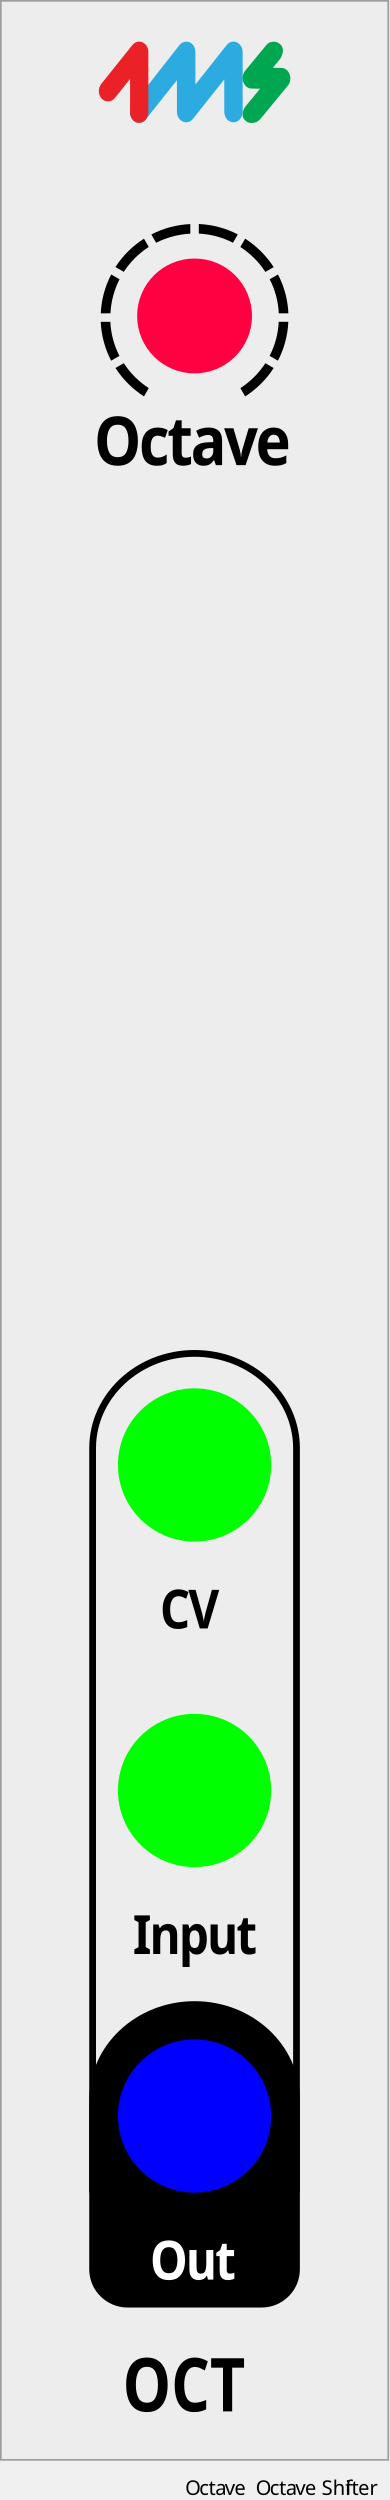
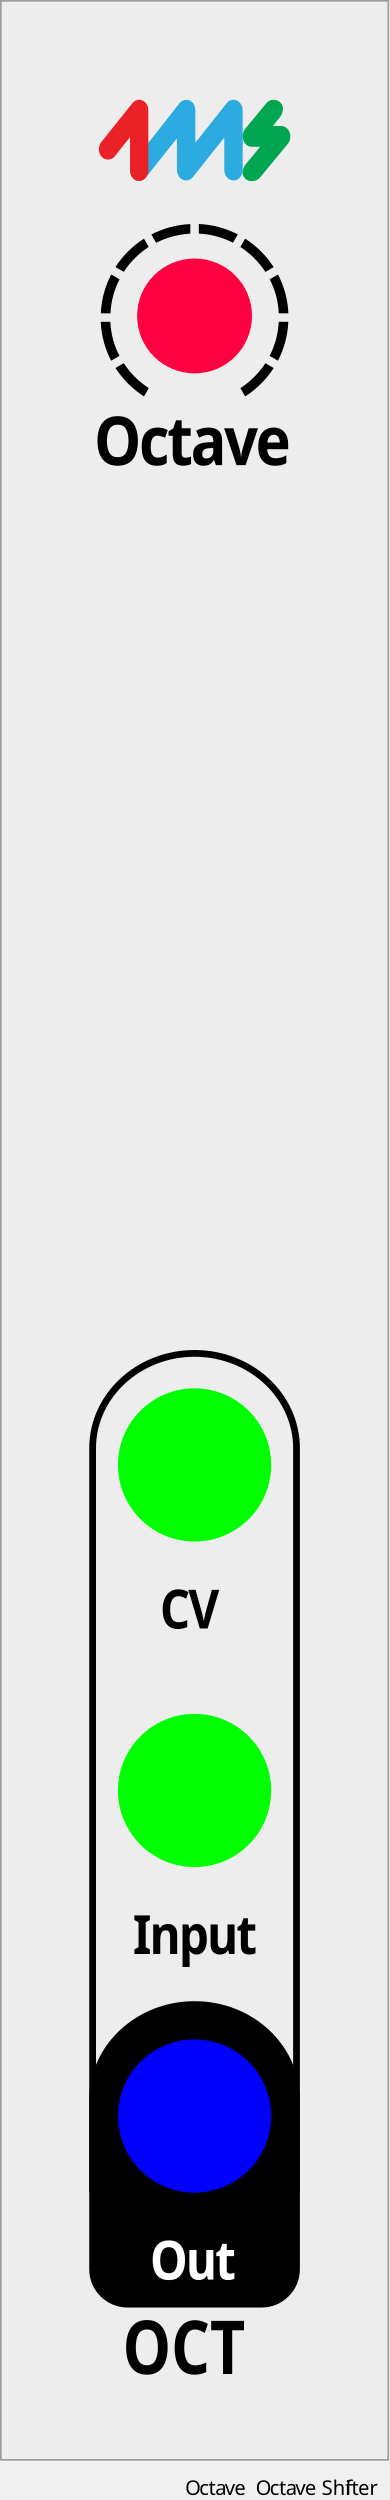
<svg xmlns="http://www.w3.org/2000/svg" width="20.32mm" height="130.55mm" viewBox="0 0 57.6 370.07" version="1.1" id="svg36">
  <defs id="defs2">
    <clipPath id="clippath">
      <rect x="14.91" y="33.17" width="27.78" height="25.51" style="fill: none; stroke-width: 0px;" id="rect1" />
    </clipPath>
    <clipPath id="clippath-1">
      <rect x="14.91" y="33.17" width="27.78" height="25.51" style="fill: none; stroke-width: 0px;" id="rect2" />
    </clipPath>
  </defs>
  <g id="faceplate">
    <g id="g3">
      <rect x=".13" y=".13" width="57.35" height="364" style="fill: #ededed; stroke-width: 0px;" id="rect3" />
      <path d="M57.35.25v363.75H.25V.25h57.1M57.6,0H0v364.25h57.6V0h0Z" style="fill: #9d9d9e; stroke-width: 0px;" id="path3" />
    </g>
    <g id="g5">
      <path d="M28.8,200.84c8.05,0,14.59,6.08,14.59,13.54v109.18H14.21v-109.18c0-7.47,6.55-13.54,14.59-13.54M28.8,199.84c-8.61,0-15.59,6.51-15.59,14.54v110.18s31.18,0,31.18,0v-110.18c0-8.03-6.98-14.54-15.59-14.54h0Z" style="fill: #000; stroke-width: 0px;" id="path4" />
      <path d="M44.39,310.8c0-8.05-6.98-14.57-15.59-14.57s-15.59,6.53-15.59,14.57v5.36s0,0,0,0v19.77c0,3.11,2.55,5.65,5.67,5.65h19.84c3.12,0,5.67-2.54,5.67-5.65v-19.77s0,0,0,0v-5.35Z" style="fill: #000; stroke-width: 0px;" id="path5" />
    </g>
    <g id="pips_-_fewest" data-name="pips - fewest">
      <g style="clip-path: url(#clippath);" clip-path="url(#clippath)" id="g16">
        <g style="clip-path: url(#clippath-1);" clip-path="url(#clippath-1)" id="g15">
          <path d="M34.49,35.93l.71-1.23c-1.74-.9-3.69-1.45-5.77-1.54v1.42c1.81.09,3.52.56,5.05,1.35" style="fill: #000; stroke-width: 0px;" id="path6" />
          <path d="M39.28,40.25l1.23-.71c-1.09-1.69-2.53-3.12-4.22-4.21l-.71,1.23c1.48.96,2.74,2.21,3.7,3.69" style="fill: #000; stroke-width: 0px;" id="path7" />
          <path d="M22.02,36.56l-.71-1.23c-1.69,1.08-3.14,2.52-4.22,4.2l1.23.71c.96-1.47,2.22-2.73,3.7-3.69" style="fill: #000; stroke-width: 0px;" id="path8" />
          <path d="M41.26,46.38h1.43c-.09-2.07-.64-4.01-1.54-5.75l-1.23.71c.79,1.52,1.26,3.23,1.35,5.04" style="fill: #000; stroke-width: 0px;" id="path9" />
          <path d="M28.17,34.59v-1.42c-2.07.09-4.03.64-5.77,1.54l.71,1.23c1.53-.78,3.24-1.25,5.05-1.35" style="fill: #000; stroke-width: 0px;" id="path10" />
          <path d="M18.32,53.76l-1.23.71c1.09,1.69,2.53,3.12,4.22,4.21l.71-1.23c-1.48-.96-2.74-2.21-3.7-3.69" style="fill: #000; stroke-width: 0px;" id="path11" />
          <path d="M35.58,57.45l.71,1.23c1.69-1.08,3.14-2.52,4.22-4.2l-1.23-.71c-.96,1.47-2.22,2.73-3.7,3.69" style="fill: #000; stroke-width: 0px;" id="path12" />
          <path d="M41.26,47.64c-.09,1.81-.56,3.51-1.35,5.04l1.23.71c.9-1.73,1.45-3.68,1.54-5.75h-1.43Z" style="fill: #000; stroke-width: 0px;" id="path13" />
          <path d="M16.34,47.64h-1.43c.09,2.07.64,4.01,1.54,5.75l1.23-.71c-.79-1.52-1.26-3.23-1.35-5.04" style="fill: #000; stroke-width: 0px;" id="path14" />
          <path d="M17.69,41.34l-1.23-.71c-.9,1.73-1.45,3.68-1.54,5.75h1.43c.09-1.81.56-3.51,1.35-5.04" style="fill: #000; stroke-width: 0px;" id="path15" />
        </g>
      </g>
    </g>
    <g id="text">
-       <text transform="translate(18.15 356.95) scale(.82 1)" style="fill: #000; font-family: GillSans-Bold, 'Gill Sans'; font-size: 11px; font-weight: 700;" id="text16">
-         <tspan x="0" y="0" id="tspan16">OCT</tspan>
+       <text transform="scale(0.9055385,1.104315)" style="font-weight:700;font-size:9.961px;font-family:GillSans-Bold, 'Gill Sans';fill:#000000;stroke-width:0.906" id="text16" x="20.043" y="318.223">
+         <tspan x="20.043" y="318.223" id="tspan16" style="stroke-width:0.906">OCT</tspan>
      </text>
      <text transform="translate(19.67 289.25) scale(.88 1)" style="fill: #000; font-family: GillSans-Bold, 'Gill Sans'; font-size: 8px; font-weight: 700; letter-spacing: -.04em;" id="text17">
        <tspan x="0" y="0" id="tspan17">Input</tspan>
      </text>
      <text transform="translate(13.92 68.85) scale(.88 1)" style="fill: #000; font-family: GillSans-Bold, 'Gill Sans'; font-size: 10px; font-weight: 700; letter-spacing: -.04em;" id="text18">
        <tspan x="0" y="0" id="tspan18">Octave</tspan>
      </text>
      <text transform="translate(22.19 337.44) scale(.88 1)" style="fill: #fff; font-family: GillSans-Bold, 'Gill Sans'; font-size: 8px; font-weight: 700; letter-spacing: -.04em;" id="text19">
        <tspan x="0" y="0" id="tspan19">Out</tspan>
      </text>
      <text transform="translate(23.67 241.06) scale(.88 1)" style="fill: #000; font-family: GillSans-Bold, 'Gill Sans'; font-size: 8px; font-weight: 700; letter-spacing: -.04em;" id="text20">
        <tspan x="0" y="0" id="tspan20">CV</tspan>
      </text>
    </g>
-     <g id="g22">
-       <path d="M20.6,18.19c-.37,0-.71-.17-.97-.47-.51-.6-.52-1.54-.04-2.16l6.97-8.88c.38-.48,1.05-.65,1.57-.39.5.25.79.82.79,1.45v4.77l4.64-5.85c.38-.48,1.01-.64,1.53-.38.5.25.83.81.83,1.44v8.82c0,.86-.61,1.57-1.36,1.57s-1.36-.7-1.36-1.57v-4.79l-4.64,5.85c-.38.48-1.01.64-1.54.38-.5-.24-.83-.81-.83-1.44v-4.67l-4.61,5.8c-.26.32-.62.51-1,.51h0Z" style="fill: #2cabe1; stroke-width: 0px;" id="path20" />
-       <path d="M20.6,18.19c-.75,0-1.35-.7-1.35-1.57v-4.93l-2.26,2.84c-.5.63-1.44.65-1.97.04-.51-.6-.52-1.53-.03-2.15l4.61-5.76c.26-.32.63-.5,1-.5.18,0,.37.04.54.12.5.25.82.81.82,1.44v8.89c0,.86-.61,1.57-1.36,1.57h0Z" style="fill: #ea2228; stroke-width: 0px;" id="path21" />
-       <path d="M37.2,18.21h0c-.35,0-.68-.15-.94-.42-.76-.78-.14-1.84.29-2.3l1.95-2.36-1.26-.02c-.56-.01-1.04-.4-1.24-1-.19-.56-.07-1.21.29-1.64l3.16-3.83c.23-.28.55-.48,1.13-.47.33,0,.67.17.92.4.71.66.29,1.7-.07,2.2l-1.04,1.26,1.26.02c.56.01,1.04.4,1.24,1,.19.56.07,1.21-.29,1.64l-4.1,4.97c-.35.35-.65.55-1.3.54h0Z" style="fill: #00a650; stroke-width: 0px;" id="path22" />
+     <g id="g22" transform="translate(0,8.606971)">
+       <path d="m 20.6,18.19 c -0.37,0 -0.71,-0.17 -0.97,-0.47 -0.51,-0.6 -0.52,-1.54 -0.04,-2.16 l 6.97,-8.88 c 0.38,-0.48 1.05,-0.65 1.57,-0.39 0.5,0.25 0.79,0.82 0.79,1.45 v 4.77 l 4.64,-5.85 c 0.38,-0.48 1.01,-0.64 1.53,-0.38 0.5,0.25 0.83,0.81 0.83,1.44 v 8.82 c 0,0.86 -0.61,1.57 -1.36,1.57 -0.75,0 -1.36,-0.7 -1.36,-1.57 v -4.79 l -4.64,5.85 c -0.38,0.48 -1.01,0.64 -1.54,0.38 -0.5,-0.24 -0.83,-0.81 -0.83,-1.44 v -4.67 l -4.61,5.8 c -0.26,0.32 -0.62,0.51 -1,0.51 v 0 z" style="fill:#2cabe1;stroke-width:0px" id="path20" />
+       <path d="m 20.6,18.19 c -0.75,0 -1.35,-0.7 -1.35,-1.57 v -4.93 l -2.26,2.84 c -0.5,0.63 -1.44,0.65 -1.97,0.04 -0.51,-0.6 -0.52,-1.53 -0.03,-2.15 L 19.6,6.66 c 0.26,-0.32 0.63,-0.5 1,-0.5 0.18,0 0.37,0.04 0.54,0.12 0.5,0.25 0.82,0.81 0.82,1.44 v 8.89 c 0,0.86 -0.61,1.57 -1.36,1.57 v 0 z" style="fill:#ea2228;stroke-width:0px" id="path21" />
+       <path d="m 37.2,18.21 v 0 c -0.35,0 -0.68,-0.15 -0.94,-0.42 -0.76,-0.78 -0.14,-1.84 0.29,-2.3 L 38.5,13.13 37.24,13.11 C 36.68,13.1 36.2,12.71 36,12.11 35.81,11.55 35.93,10.9 36.29,10.47 L 39.45,6.64 C 39.68,6.36 40,6.16 40.58,6.17 c 0.33,0 0.67,0.17 0.92,0.4 0.71,0.66 0.29,1.7 -0.07,2.2 l -1.04,1.26 1.26,0.02 c 0.56,0.01 1.04,0.4 1.24,1 0.19,0.56 0.07,1.21 -0.29,1.64 l -4.1,4.97 c -0.35,0.35 -0.65,0.55 -1.3,0.54 v 0 z" style="fill:#00a650;stroke-width:0px" id="path22" />
    </g>
  </g>
  <g id="components">
    <circle id="Out" cx="28.8" cy="313.23" r="11.34" style="fill: blue; stroke-width: 0px;" />
    <circle id="Input" cx="28.8" cy="265.04" r="11.34" style="fill: lime; stroke-width: 0px;" />
    <circle id="CV" cx="28.8" cy="216.85" r="11.34" style="fill: lime; stroke-width: 0px;" />
    <circle id="Octave" cx="28.8" cy="46.77" r="8.5" style="fill:#ff0040;stroke-width:0px" data-name="Octave#OctaveKnob" />
    <text id="slug" transform="translate(27.4 369.32)" style="fill: #000; font-family: MyriadPro-Regular, 'Myriad Pro'; font-size: 3px;">
      <tspan x="0" y="0" style="letter-spacing: 0em;" id="tspan22">O</tspan>
      <tspan x="2.08" y="0" style="letter-spacing: .01em;" id="tspan23">c</tspan>
      <tspan x="3.46" y="0" id="tspan24">t</tspan>
      <tspan x="4.46" y="0" style="letter-spacing: 0em;" id="tspan25">a</tspan>
      <tspan x="5.88" y="0" style="letter-spacing: -.01em;" id="tspan26">v</tspan>
      <tspan x="7.29" y="0" id="tspan27">e</tspan>
    </text>
    <text id="modulename" transform="translate(37.84 369.32)" style="fill: #000; font-family: MyriadPro-Regular, 'Myriad Pro'; font-size: 3px;">
      <tspan x="0" y="0" style="letter-spacing: 0em;" id="tspan28">O</tspan>
      <tspan x="2.08" y="0" style="letter-spacing: .01em;" id="tspan29">c</tspan>
      <tspan x="3.46" y="0" id="tspan30">t</tspan>
      <tspan x="4.46" y="0" style="letter-spacing: 0em;" id="tspan31">a</tspan>
      <tspan x="5.88" y="0" style="letter-spacing: -.01em;" id="tspan32">v</tspan>
      <tspan x="7.29" y="0" id="tspan33">e Shi</tspan>
      <tspan x="13.27" y="0" style="letter-spacing: .01em;" id="tspan34">f</tspan>
      <tspan x="14.18" y="0" style="letter-spacing: 0em;" id="tspan35">t</tspan>
      <tspan x="15.16" y="0" id="tspan36">er</tspan>
    </text>
  </g>
</svg>
